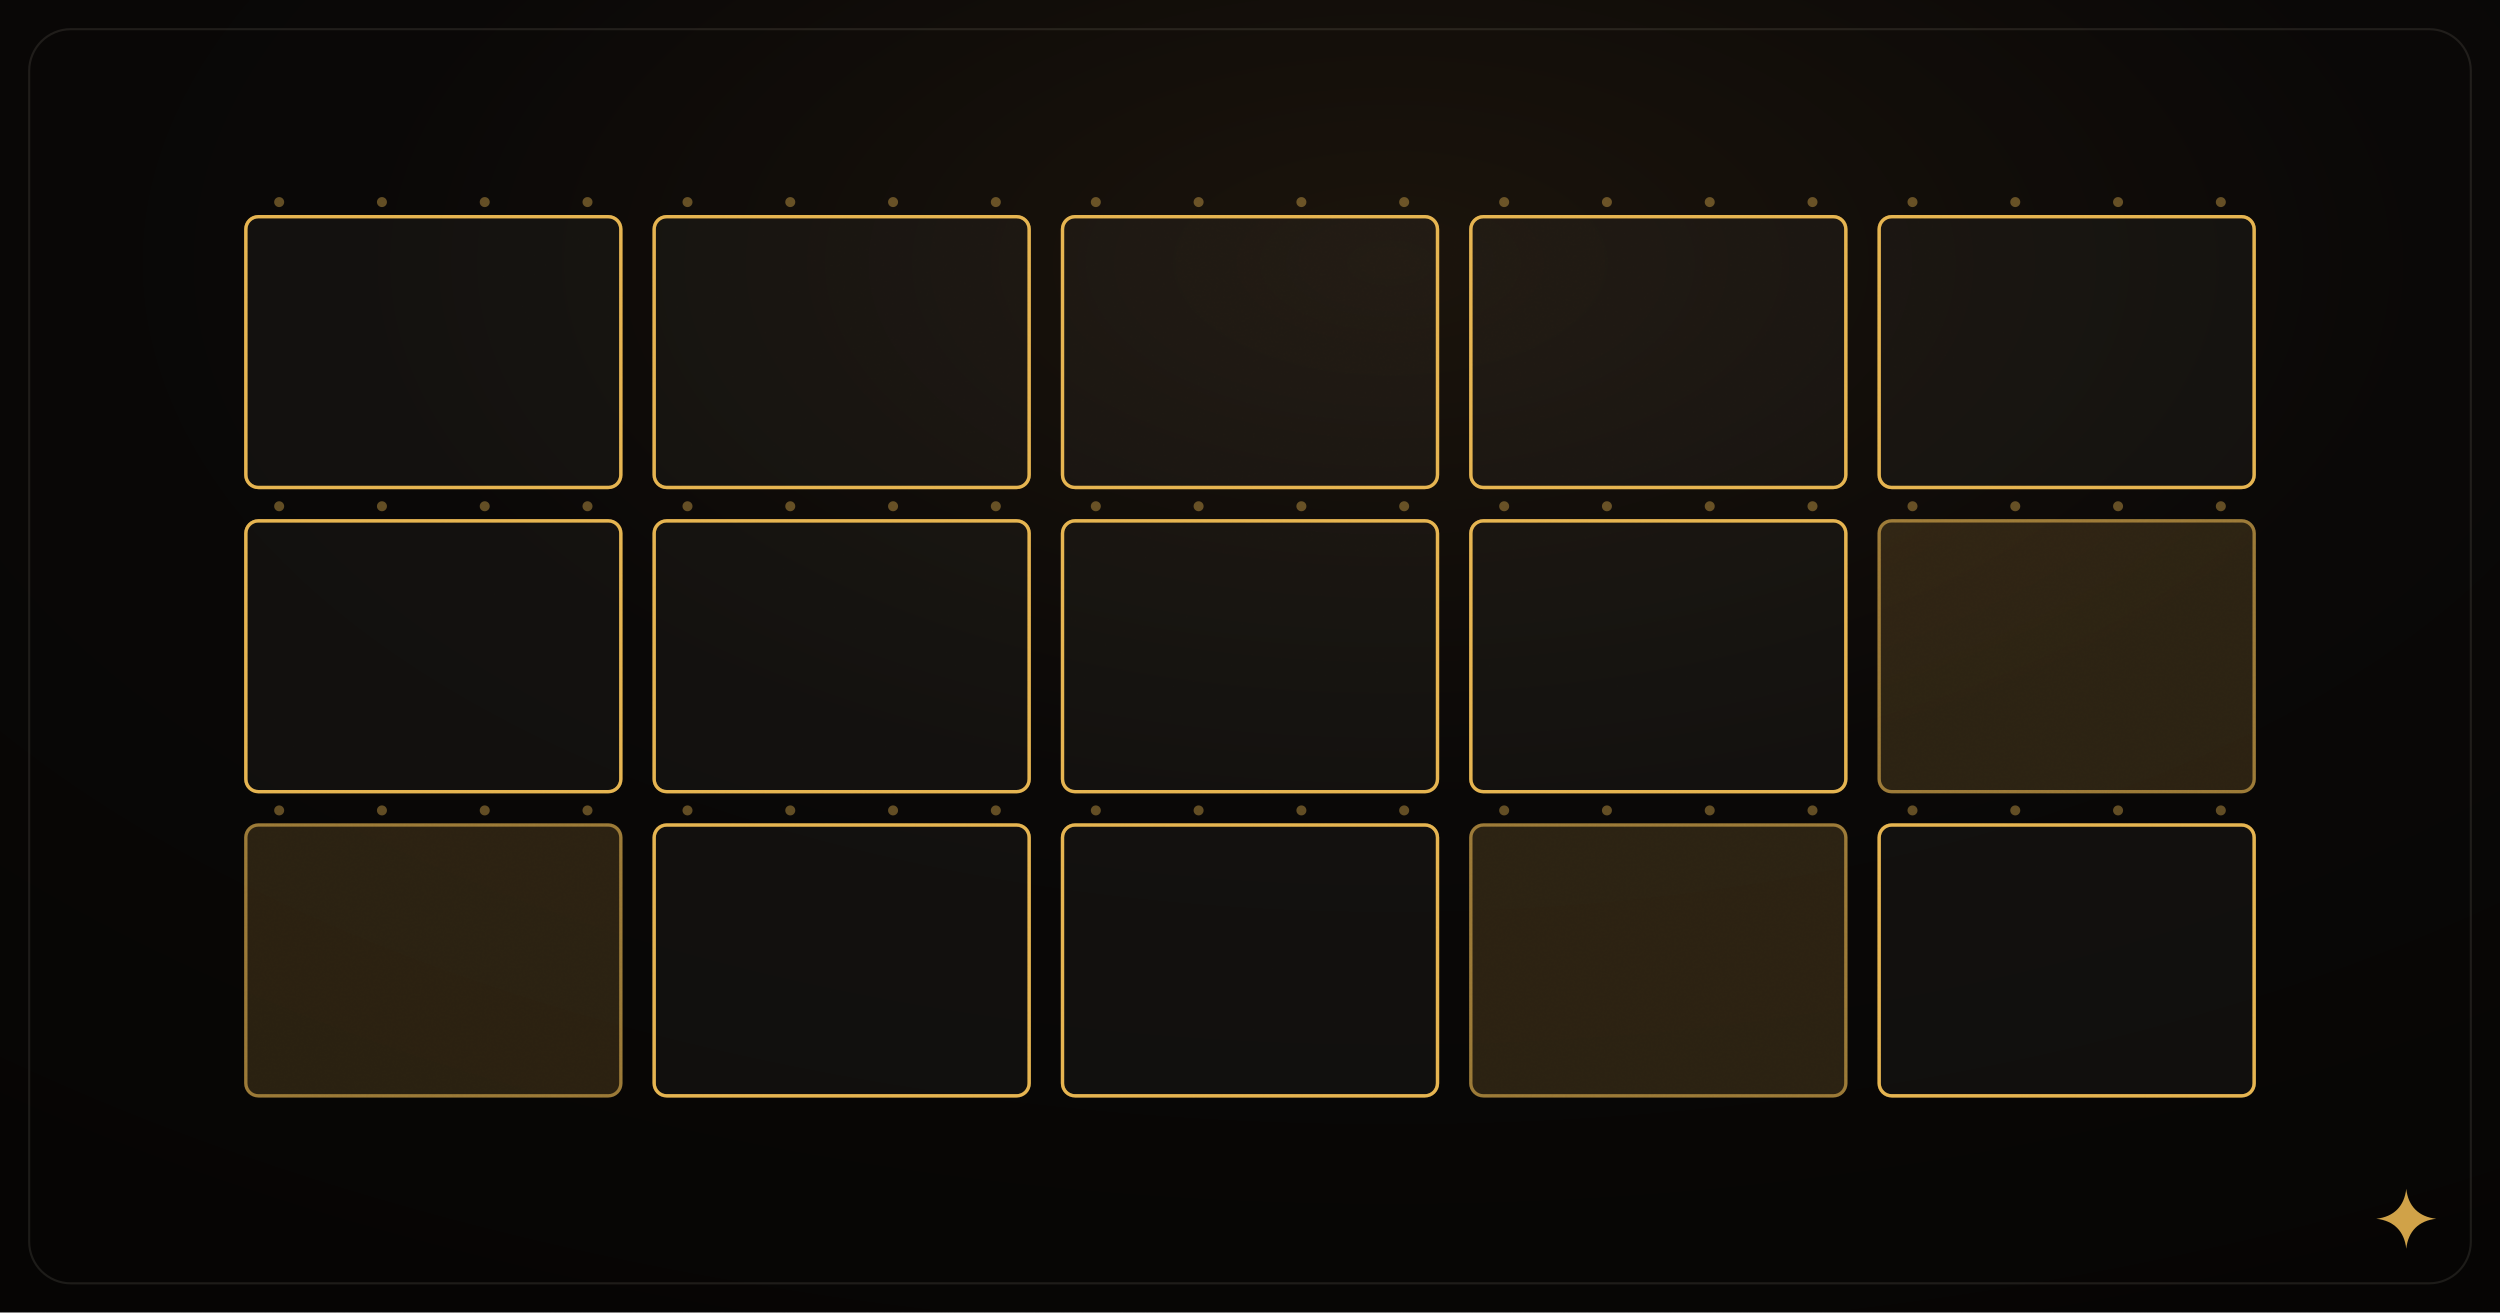
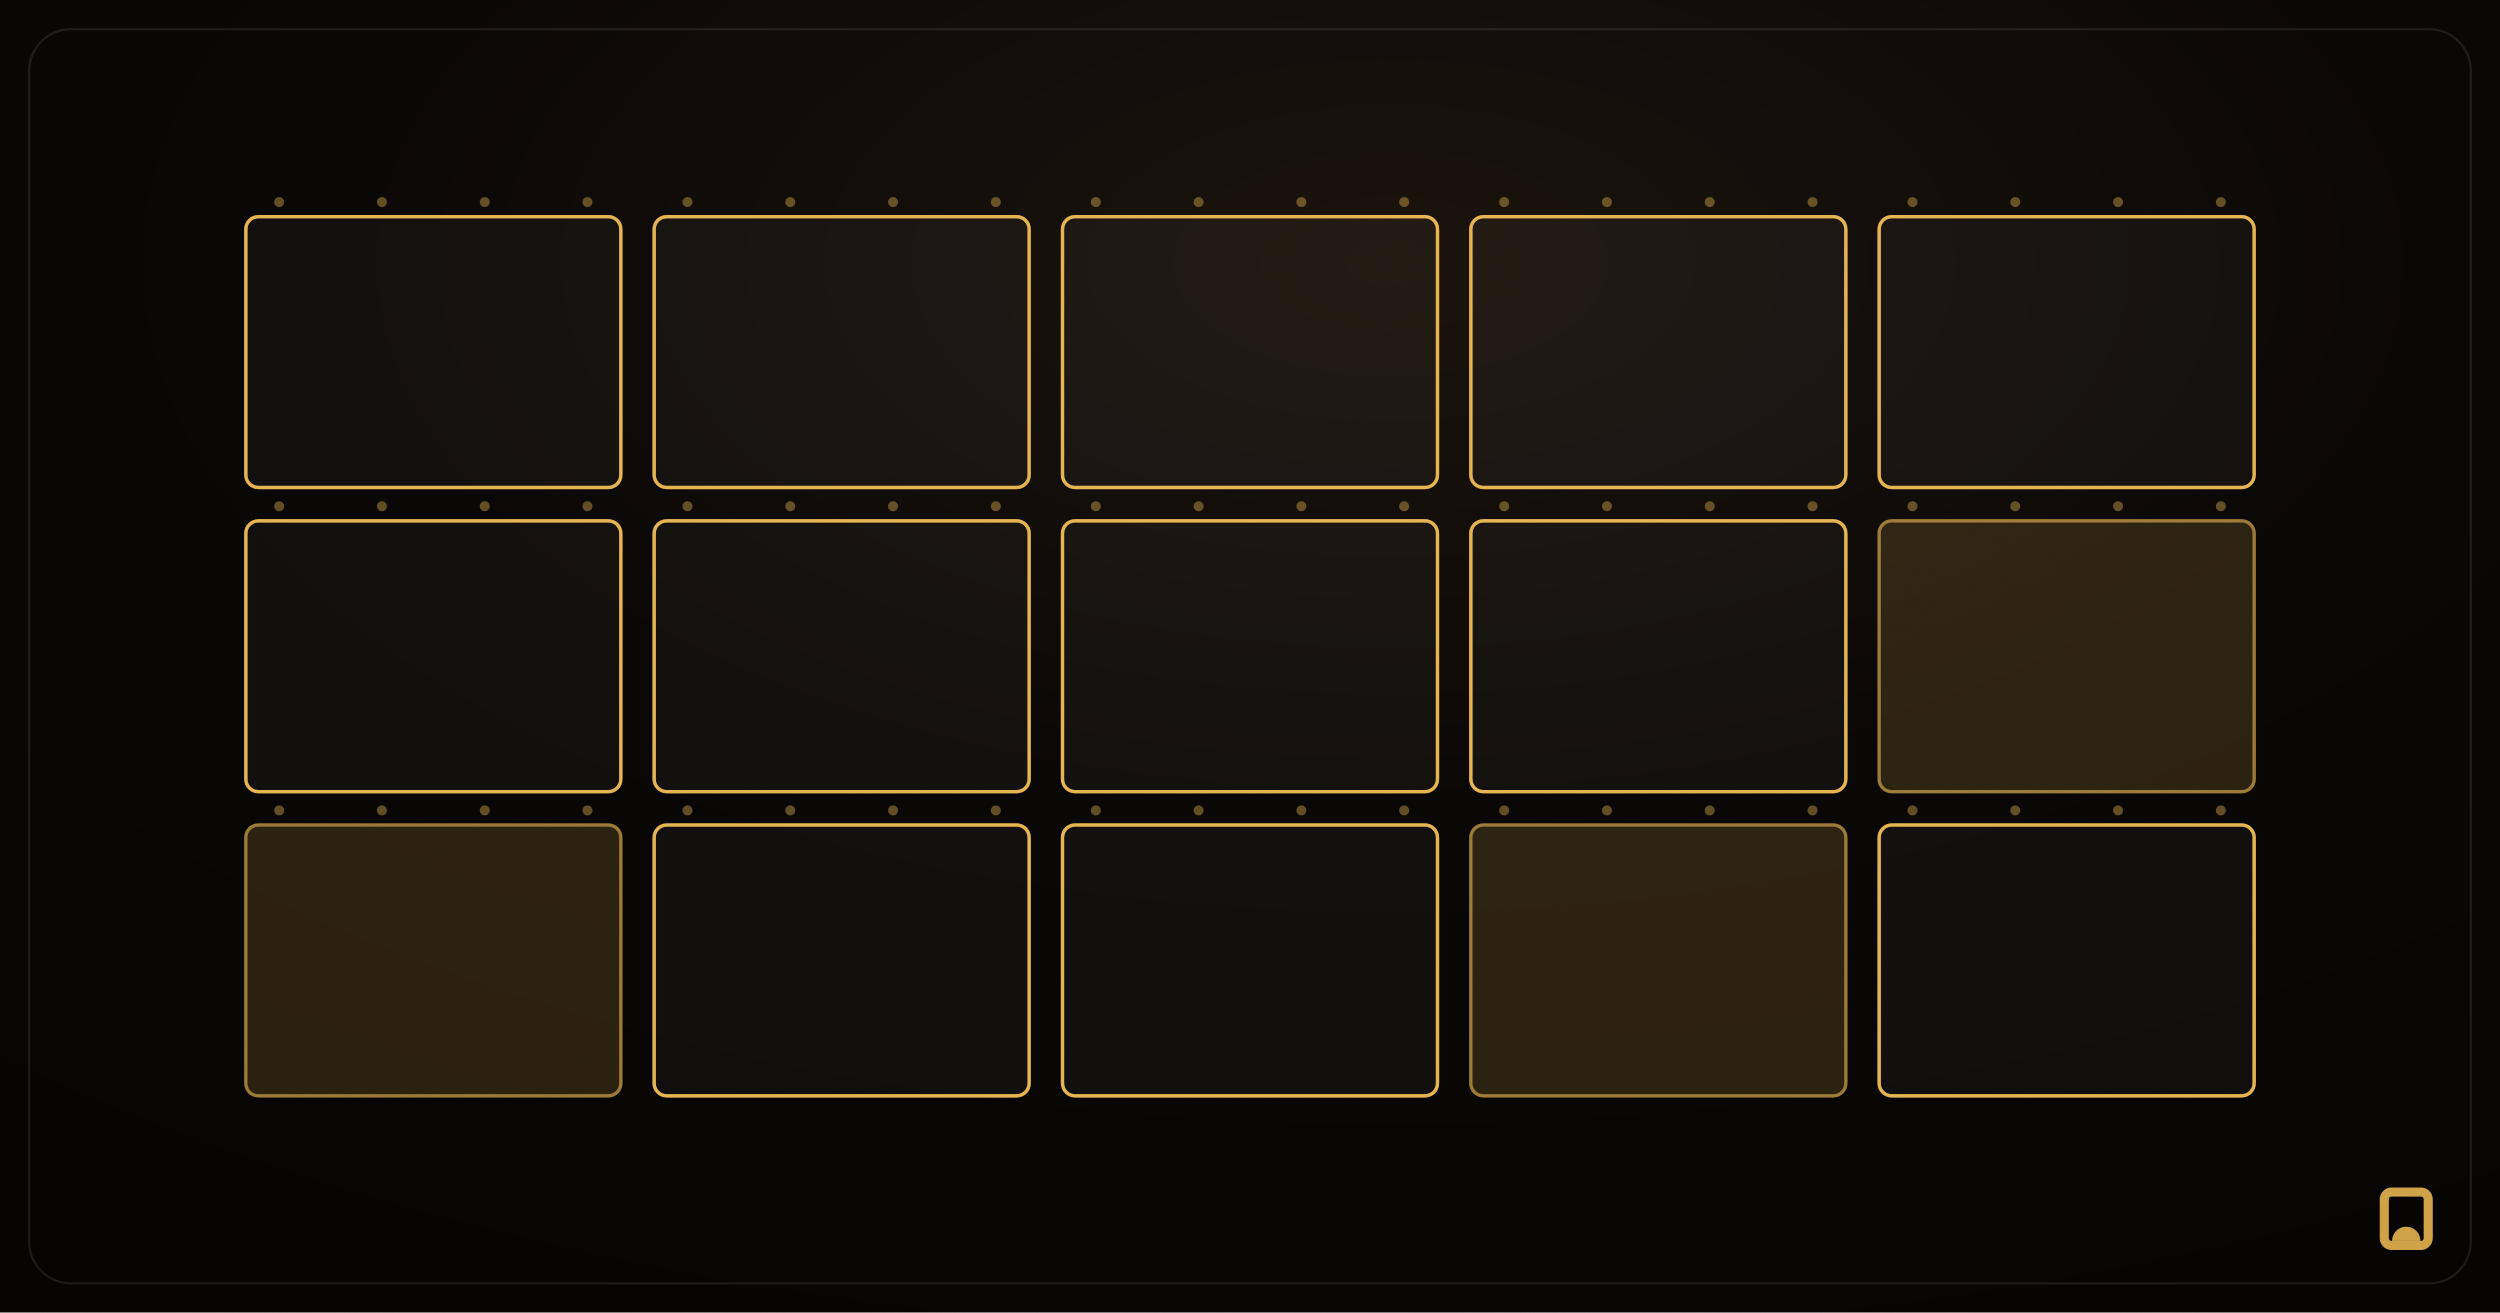
<svg xmlns="http://www.w3.org/2000/svg" viewBox="0 0 1200 630" width="1200" height="630" role="img">
  <defs>
    <radialGradient id="glow" cx="55.57%" cy="20%" r="90%">
      <stop offset="0%" stop-color="#1B140C" />
      <stop offset="46%" stop-color="#0A0807" />
      <stop offset="100%" stop-color="#060504" />
    </radialGradient>
    <radialGradient id="bloom" cx="50%" cy="50%" r="50%">
      <stop offset="0%" stop-color="#E6B450" stop-opacity="0.55" />
      <stop offset="55%" stop-color="#E6B450" stop-opacity="0.12" />
      <stop offset="100%" stop-color="#E6B450" stop-opacity="0" />
    </radialGradient>
    <linearGradient id="leak" x1="0" y1="0" x2="1" y2="1">
      <stop offset="0%" stop-color="#C98A3A" stop-opacity="0.30" />
      <stop offset="40%" stop-color="#0A0807" stop-opacity="0.2" />
      <stop offset="100%" stop-color="#060504" stop-opacity="0.1" />
    </linearGradient>
    <linearGradient id="vgrain" x1="0" y1="0" x2="0" y2="1">
      <stop offset="0%" stop-color="#C98A3A" stop-opacity="0.22" />
      <stop offset="60%" stop-color="#0A0807" />
      <stop offset="100%" stop-color="#060504" />
    </linearGradient>
    <filter id="grain">
      <feTurbulence type="fractalNoise" baseFrequency="0.9" numOctaves="2" stitchTiles="stitch" />
      <feColorMatrix type="saturate" values="0" />
    </filter>
  </defs>
  <rect x="0" y="0" width="1200" height="630" fill="url(#glow)" />
  <rect x="118" y="104" width="180" height="130" rx="6" fill="rgba(244,236,221,0.04)" stroke="#E6B450" stroke-width="1.6" opacity="1" />
  <rect x="118" y="104" width="180" height="130" rx="6" fill="none" stroke="#E6B450" stroke-width="1.6" opacity="0.4" />
  <circle cx="134" cy="97" r="2.4" fill="#E6B450" opacity="0.4" />
  <circle cx="183.33" cy="97" r="2.4" fill="#E6B450" opacity="0.4" />
  <circle cx="232.67" cy="97" r="2.4" fill="#E6B450" opacity="0.4" />
  <circle cx="282" cy="97" r="2.4" fill="#E6B450" opacity="0.4" />
  <rect x="314" y="104" width="180" height="130" rx="6" fill="rgba(244,236,221,0.04)" stroke="#E6B450" stroke-width="1.6" opacity="1" />
  <rect x="314" y="104" width="180" height="130" rx="6" fill="none" stroke="#E6B450" stroke-width="1.6" opacity="0.4" />
  <circle cx="330" cy="97" r="2.4" fill="#E6B450" opacity="0.4" />
  <circle cx="379.33" cy="97" r="2.4" fill="#E6B450" opacity="0.4" />
  <circle cx="428.67" cy="97" r="2.4" fill="#E6B450" opacity="0.4" />
  <circle cx="478" cy="97" r="2.4" fill="#E6B450" opacity="0.4" />
  <rect x="510" y="104" width="180" height="130" rx="6" fill="rgba(244,236,221,0.04)" stroke="#E6B450" stroke-width="1.6" opacity="1" />
  <rect x="510" y="104" width="180" height="130" rx="6" fill="none" stroke="#E6B450" stroke-width="1.6" opacity="0.4" />
  <circle cx="526" cy="97" r="2.4" fill="#E6B450" opacity="0.4" />
  <circle cx="575.33" cy="97" r="2.4" fill="#E6B450" opacity="0.4" />
  <circle cx="624.67" cy="97" r="2.4" fill="#E6B450" opacity="0.4" />
  <circle cx="674" cy="97" r="2.4" fill="#E6B450" opacity="0.4" />
  <rect x="706" y="104" width="180" height="130" rx="6" fill="rgba(244,236,221,0.04)" stroke="#E6B450" stroke-width="1.6" opacity="1" />
  <rect x="706" y="104" width="180" height="130" rx="6" fill="none" stroke="#E6B450" stroke-width="1.6" opacity="0.4" />
  <circle cx="722" cy="97" r="2.4" fill="#E6B450" opacity="0.4" />
  <circle cx="771.33" cy="97" r="2.4" fill="#E6B450" opacity="0.4" />
  <circle cx="820.67" cy="97" r="2.4" fill="#E6B450" opacity="0.4" />
  <circle cx="870" cy="97" r="2.4" fill="#E6B450" opacity="0.4" />
  <rect x="902" y="104" width="180" height="130" rx="6" fill="rgba(244,236,221,0.04)" stroke="#E6B450" stroke-width="1.6" opacity="1" />
  <rect x="902" y="104" width="180" height="130" rx="6" fill="none" stroke="#E6B450" stroke-width="1.6" opacity="0.4" />
  <circle cx="918" cy="97" r="2.4" fill="#E6B450" opacity="0.4" />
  <circle cx="967.33" cy="97" r="2.4" fill="#E6B450" opacity="0.4" />
  <circle cx="1016.67" cy="97" r="2.4" fill="#E6B450" opacity="0.4" />
  <circle cx="1066" cy="97" r="2.4" fill="#E6B450" opacity="0.4" />
  <rect x="118" y="250" width="180" height="130" rx="6" fill="rgba(244,236,221,0.04)" stroke="#E6B450" stroke-width="1.6" opacity="1" />
  <rect x="118" y="250" width="180" height="130" rx="6" fill="none" stroke="#E6B450" stroke-width="1.6" opacity="0.4" />
  <circle cx="134" cy="243" r="2.4" fill="#E6B450" opacity="0.4" />
  <circle cx="183.33" cy="243" r="2.4" fill="#E6B450" opacity="0.4" />
  <circle cx="232.67" cy="243" r="2.4" fill="#E6B450" opacity="0.4" />
  <circle cx="282" cy="243" r="2.4" fill="#E6B450" opacity="0.4" />
  <rect x="314" y="250" width="180" height="130" rx="6" fill="rgba(244,236,221,0.04)" stroke="#E6B450" stroke-width="1.6" opacity="1" />
  <rect x="314" y="250" width="180" height="130" rx="6" fill="none" stroke="#E6B450" stroke-width="1.6" opacity="0.4" />
  <circle cx="330" cy="243" r="2.4" fill="#E6B450" opacity="0.4" />
  <circle cx="379.33" cy="243" r="2.4" fill="#E6B450" opacity="0.4" />
  <circle cx="428.67" cy="243" r="2.4" fill="#E6B450" opacity="0.4" />
  <circle cx="478" cy="243" r="2.4" fill="#E6B450" opacity="0.4" />
  <rect x="510" y="250" width="180" height="130" rx="6" fill="rgba(244,236,221,0.04)" stroke="#E6B450" stroke-width="1.6" opacity="1" />
  <rect x="510" y="250" width="180" height="130" rx="6" fill="none" stroke="#E6B450" stroke-width="1.6" opacity="0.4" />
  <circle cx="526" cy="243" r="2.4" fill="#E6B450" opacity="0.4" />
  <circle cx="575.33" cy="243" r="2.4" fill="#E6B450" opacity="0.4" />
  <circle cx="624.67" cy="243" r="2.4" fill="#E6B450" opacity="0.4" />
  <circle cx="674" cy="243" r="2.4" fill="#E6B450" opacity="0.4" />
  <rect x="706" y="250" width="180" height="130" rx="6" fill="rgba(244,236,221,0.04)" stroke="#E6B450" stroke-width="1.6" opacity="1" />
  <rect x="706" y="250" width="180" height="130" rx="6" fill="none" stroke="#E6B450" stroke-width="1.6" opacity="0.4" />
  <circle cx="722" cy="243" r="2.4" fill="#E6B450" opacity="0.4" />
  <circle cx="771.33" cy="243" r="2.4" fill="#E6B450" opacity="0.4" />
  <circle cx="820.67" cy="243" r="2.4" fill="#E6B450" opacity="0.4" />
  <circle cx="870" cy="243" r="2.4" fill="#E6B450" opacity="0.4" />
  <rect x="902" y="250" width="180" height="130" rx="6" fill="#E6B450" stroke="#E6B450" stroke-width="1.6" opacity="0.16" />
  <rect x="902" y="250" width="180" height="130" rx="6" fill="none" stroke="#E6B450" stroke-width="1.6" opacity="0.6" />
  <circle cx="918" cy="243" r="2.4" fill="#E6B450" opacity="0.4" />
  <circle cx="967.33" cy="243" r="2.4" fill="#E6B450" opacity="0.4" />
  <circle cx="1016.67" cy="243" r="2.4" fill="#E6B450" opacity="0.4" />
  <circle cx="1066" cy="243" r="2.4" fill="#E6B450" opacity="0.4" />
  <rect x="118" y="396" width="180" height="130" rx="6" fill="#E6B450" stroke="#E6B450" stroke-width="1.6" opacity="0.16" />
  <rect x="118" y="396" width="180" height="130" rx="6" fill="none" stroke="#E6B450" stroke-width="1.6" opacity="0.6" />
  <circle cx="134" cy="389" r="2.4" fill="#E6B450" opacity="0.4" />
  <circle cx="183.33" cy="389" r="2.4" fill="#E6B450" opacity="0.4" />
  <circle cx="232.67" cy="389" r="2.4" fill="#E6B450" opacity="0.4" />
  <circle cx="282" cy="389" r="2.4" fill="#E6B450" opacity="0.4" />
  <rect x="314" y="396" width="180" height="130" rx="6" fill="rgba(244,236,221,0.04)" stroke="#E6B450" stroke-width="1.6" opacity="1" />
  <rect x="314" y="396" width="180" height="130" rx="6" fill="none" stroke="#E6B450" stroke-width="1.6" opacity="0.4" />
  <circle cx="330" cy="389" r="2.4" fill="#E6B450" opacity="0.4" />
  <circle cx="379.33" cy="389" r="2.4" fill="#E6B450" opacity="0.4" />
  <circle cx="428.67" cy="389" r="2.4" fill="#E6B450" opacity="0.4" />
  <circle cx="478" cy="389" r="2.4" fill="#E6B450" opacity="0.4" />
  <rect x="510" y="396" width="180" height="130" rx="6" fill="rgba(244,236,221,0.04)" stroke="#E6B450" stroke-width="1.6" opacity="1" />
  <rect x="510" y="396" width="180" height="130" rx="6" fill="none" stroke="#E6B450" stroke-width="1.6" opacity="0.4" />
  <circle cx="526" cy="389" r="2.4" fill="#E6B450" opacity="0.4" />
  <circle cx="575.33" cy="389" r="2.4" fill="#E6B450" opacity="0.4" />
  <circle cx="624.67" cy="389" r="2.4" fill="#E6B450" opacity="0.4" />
  <circle cx="674" cy="389" r="2.4" fill="#E6B450" opacity="0.4" />
  <rect x="706" y="396" width="180" height="130" rx="6" fill="#E6B450" stroke="#E6B450" stroke-width="1.6" opacity="0.16" />
  <rect x="706" y="396" width="180" height="130" rx="6" fill="none" stroke="#E6B450" stroke-width="1.6" opacity="0.6" />
  <circle cx="722" cy="389" r="2.4" fill="#E6B450" opacity="0.4" />
  <circle cx="771.33" cy="389" r="2.4" fill="#E6B450" opacity="0.4" />
  <circle cx="820.67" cy="389" r="2.4" fill="#E6B450" opacity="0.4" />
  <circle cx="870" cy="389" r="2.4" fill="#E6B450" opacity="0.4" />
  <rect x="902" y="396" width="180" height="130" rx="6" fill="rgba(244,236,221,0.04)" stroke="#E6B450" stroke-width="1.6" opacity="1" />
  <rect x="902" y="396" width="180" height="130" rx="6" fill="none" stroke="#E6B450" stroke-width="1.6" opacity="0.4" />
  <circle cx="918" cy="389" r="2.4" fill="#E6B450" opacity="0.4" />
  <circle cx="967.33" cy="389" r="2.4" fill="#E6B450" opacity="0.4" />
  <circle cx="1016.67" cy="389" r="2.4" fill="#E6B450" opacity="0.4" />
  <circle cx="1066" cy="389" r="2.4" fill="#E6B450" opacity="0.4" />
  <rect x="0" y="0" width="1200" height="630" filter="url(#grain)" opacity="0.05" style="mix-blend-mode:overlay" />
  <rect x="14" y="14" width="1172" height="602" rx="20" fill="none" stroke="rgba(245,232,210,0.10)" stroke-width="1" />
  <g transform="translate(1140 570) scale(0.30)" opacity="0.9">
-     <path d="M50 2 C53 30 70 47 98 50 C70 53 53 70 50 98 C47 70 30 53 2 50 C30 47 47 30 50 2 Z" fill="#E6B450" />
+     <svg width="100" height="100" viewBox="0 0 560 660" fill="#E6B450">
+       <rect x="48" y="48" width="464" height="564" rx="76" fill="none" stroke="#E6B450" stroke-width="96" />
+       <path d="M130 564a150 150 0 0 1 300 0Z" />
+     </svg>
  </g>
</svg>
